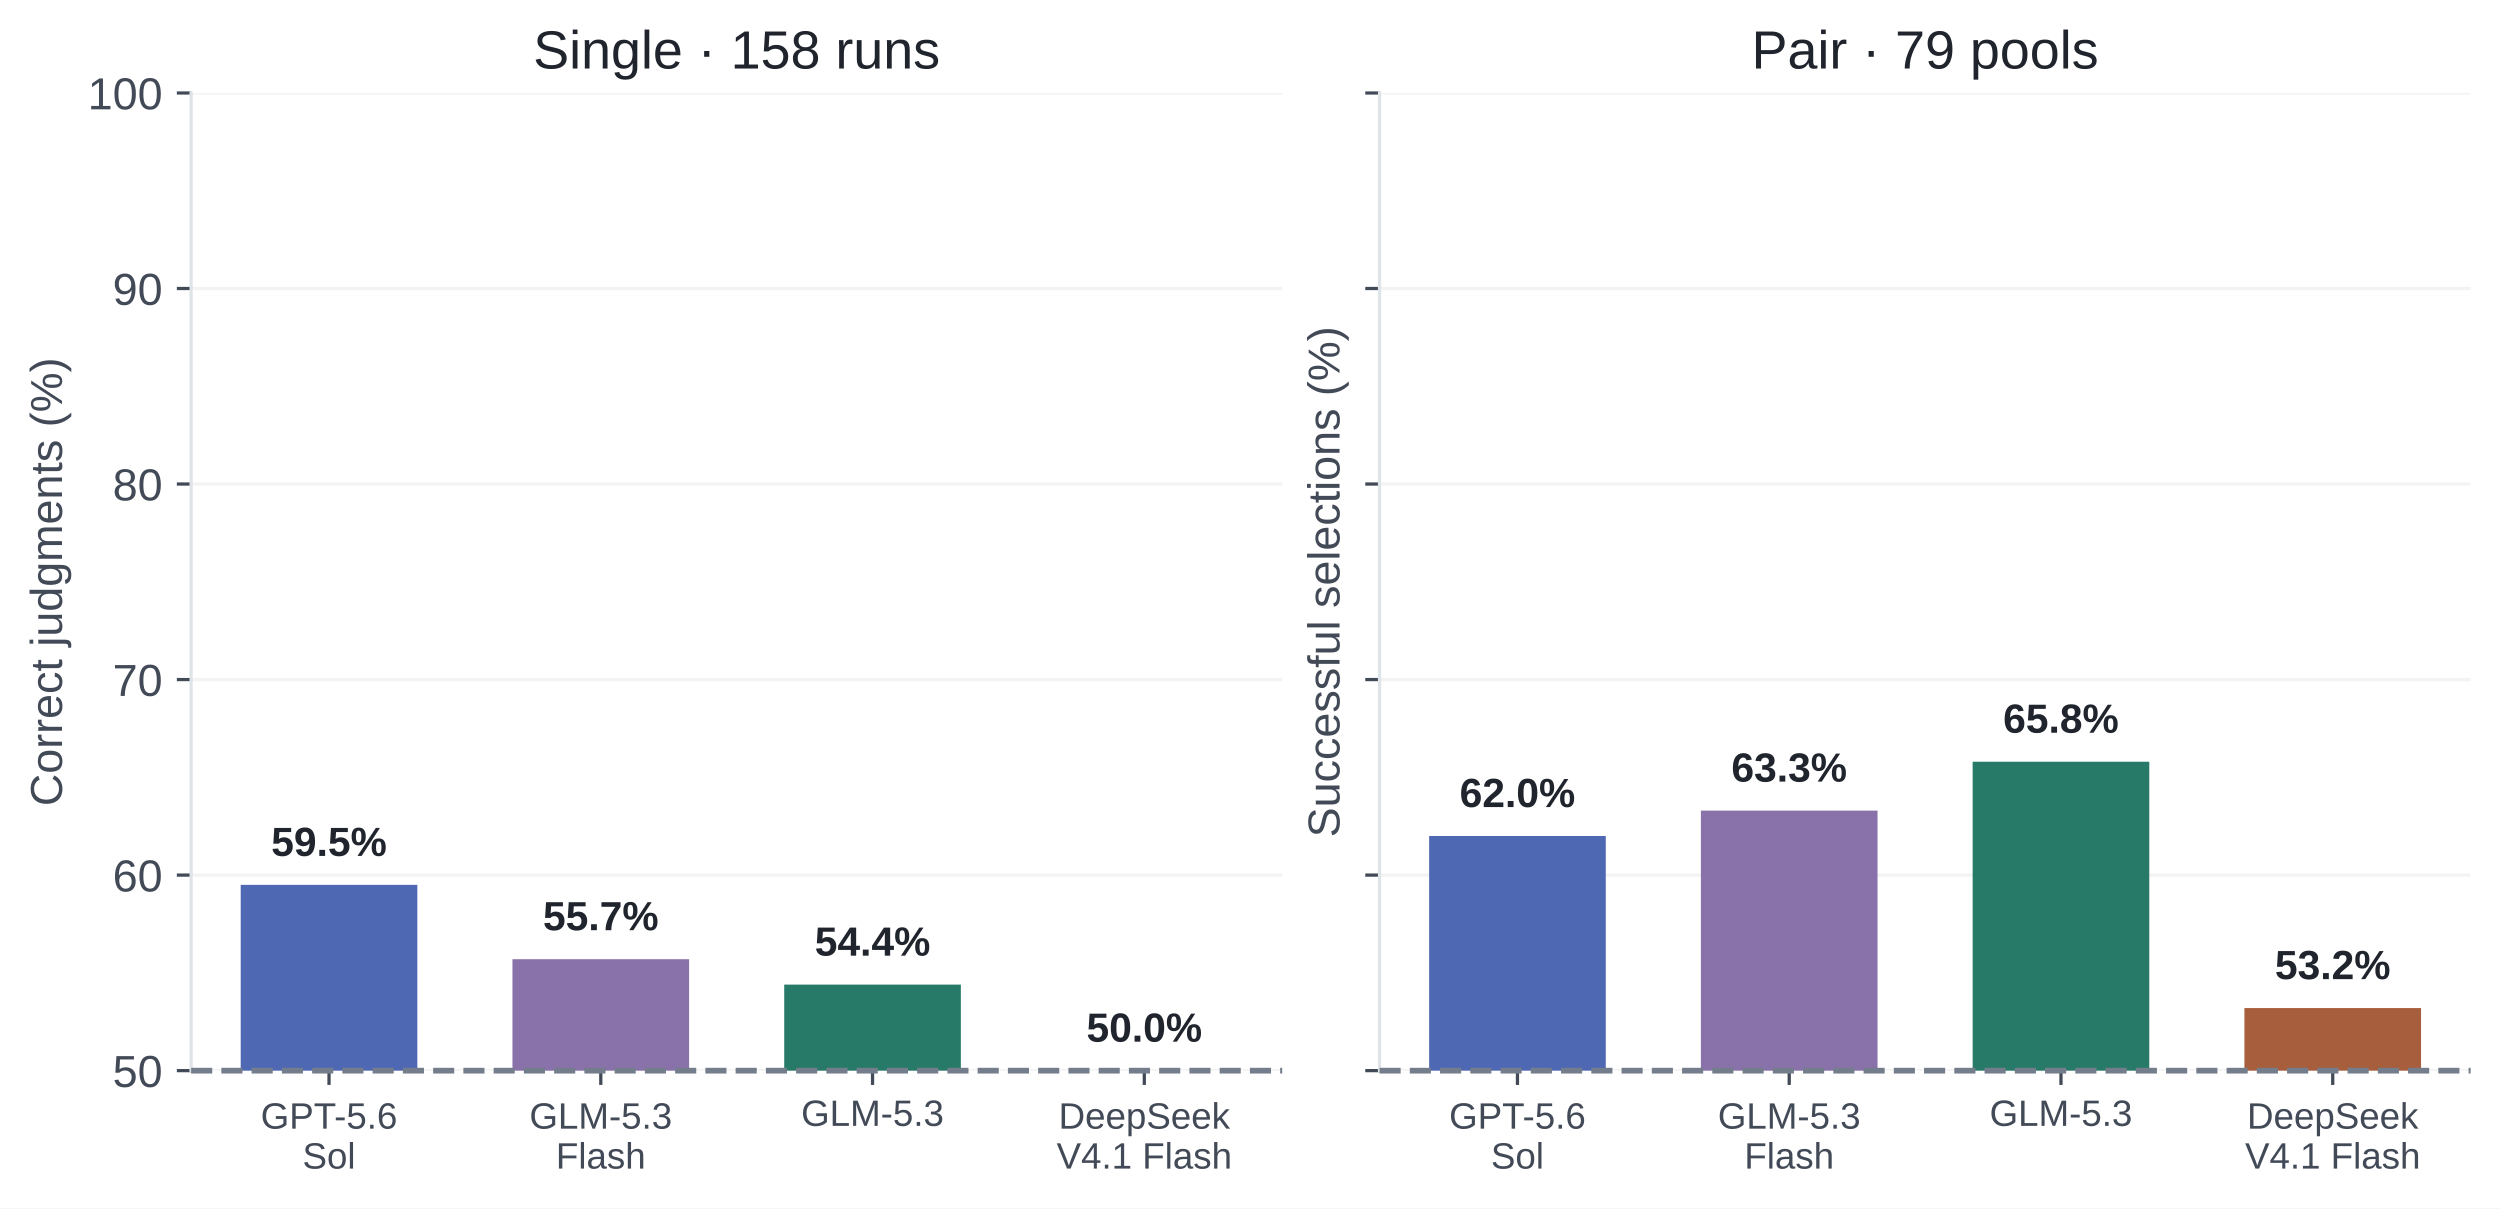
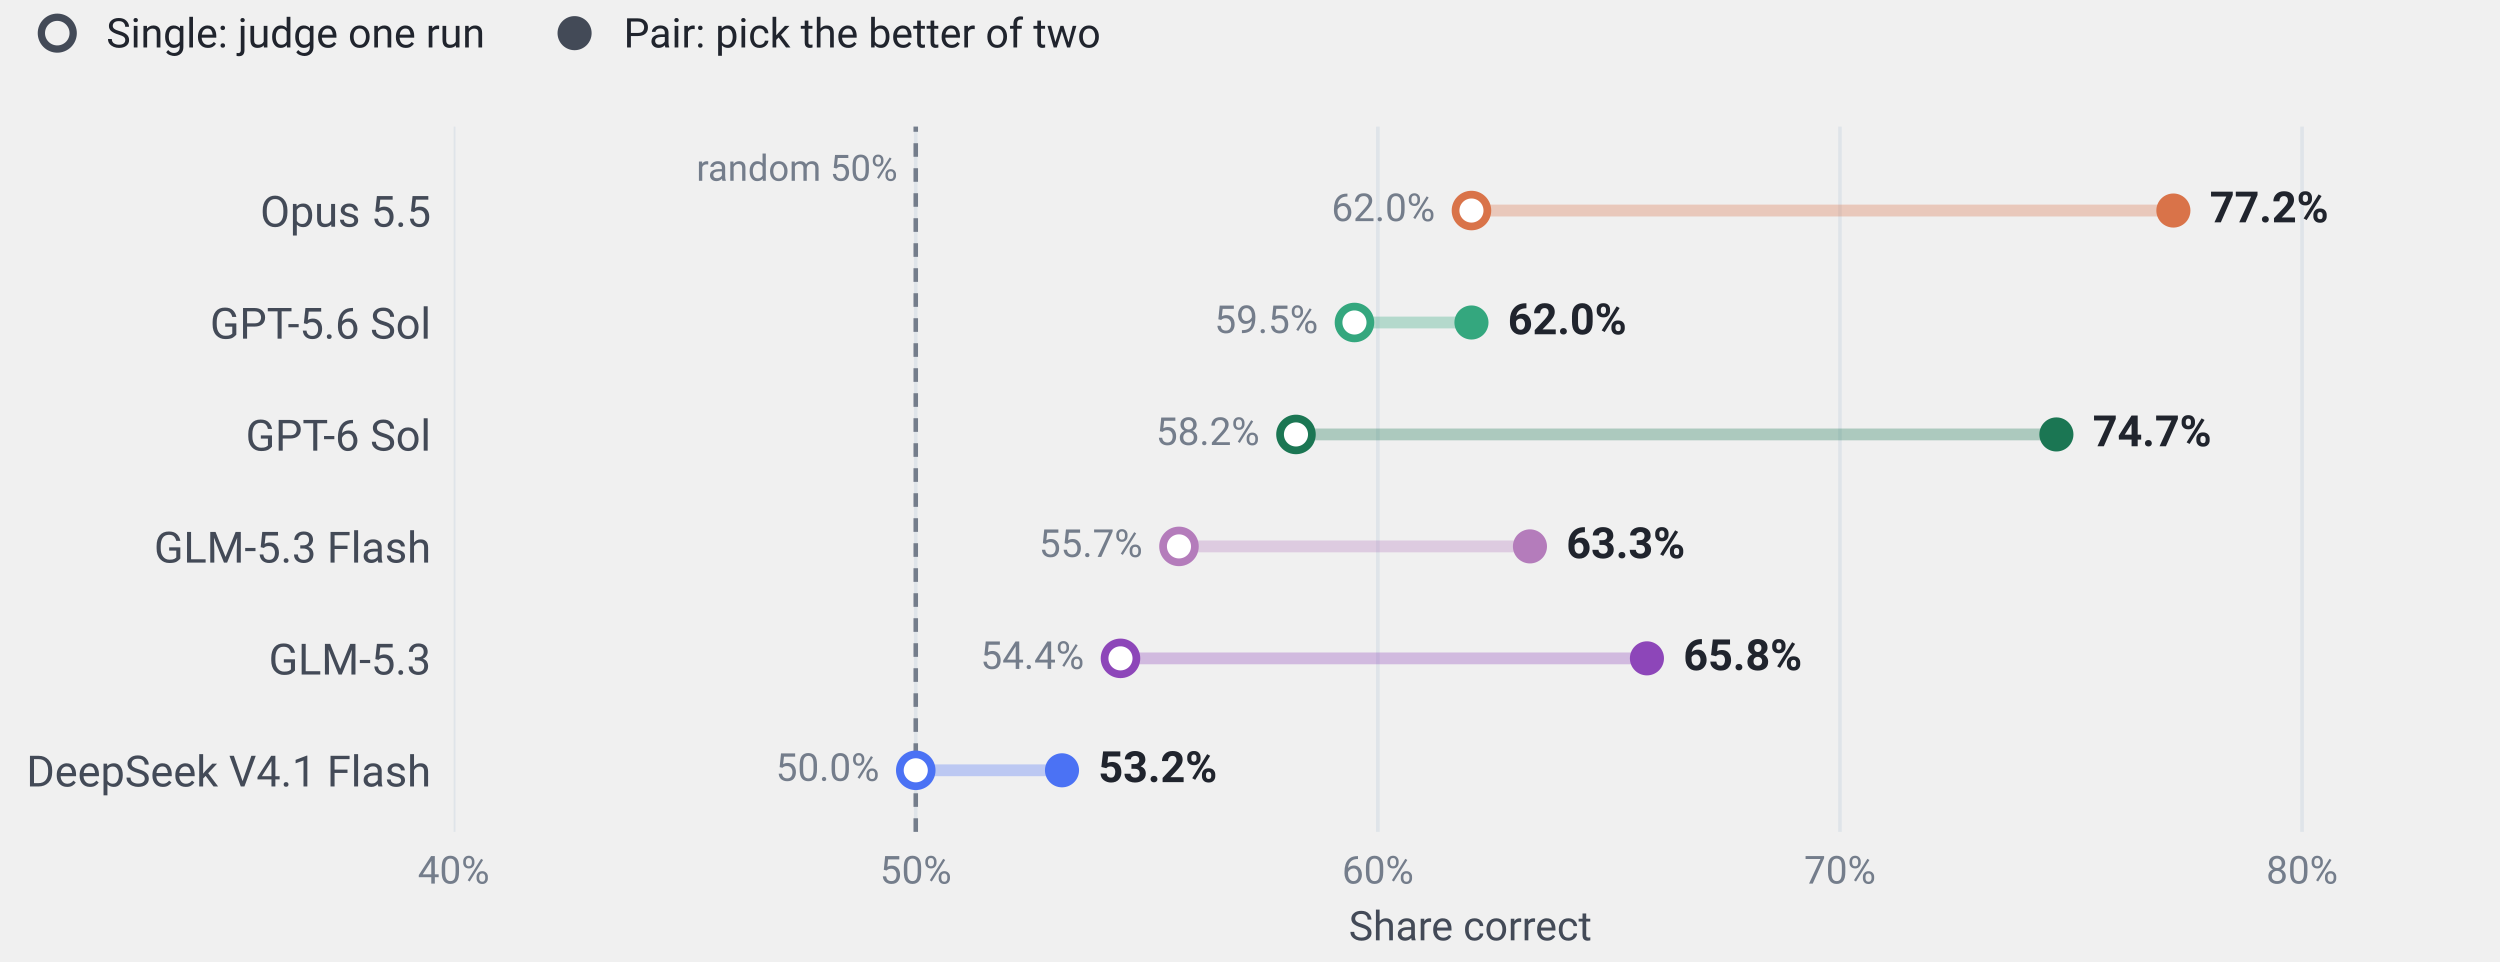
- <svg xmlns="http://www.w3.org/2000/svg" xmlns:xlink="http://www.w3.org/1999/xlink" width="613.2pt" height="296.4pt" viewBox="0 0 613.2 296.4" version="1.1">
+ <svg xmlns="http://www.w3.org/2000/svg" xmlns:xlink="http://www.w3.org/1999/xlink" width="549.96pt" height="211.56pt" viewBox="0 0 549.96 211.56" version="1.1">
  <defs>
    <style type="text/css">*{stroke-linejoin: round; stroke-linecap: butt}</style>
  </defs>
  <g id="figure_1">
    <g id="patch_1">
-       <path d="M 0 296.4  L 613.2 296.4  L 613.2 0  L 0 0  z " style="fill: #ffffff" />
+       <path d="M 0 211.56  L 549.96 211.56  L 549.96 0  L 0 0  L 0 211.56  z " style="fill: none" />
    </g>
    <g id="axes_1">
      <g id="patch_2">
-         <path d="M 46.875 262.609  L 314.501 262.609  L 314.501 22.81  L 46.875 22.81  z " style="fill: #ffffff" />
+         <path d="M 99.797 183  L 547.08 183  L 547.08 27.844  L 99.797 27.844  L 99.797 183  z " style="fill: none" />
      </g>
      <g id="matplotlib.axis_1">
        <g id="xtick_1">
          <g id="line2d_1">
-             <defs>
-               <path id="mf9fdc10a8d" d="M 0 0  L 0 3.5  " style="stroke: #434a57; stroke-width: 0.8" />
-             </defs>
-             <g>
-               <use xlink:href="#mf9fdc10a8d" x="80.703" y="262.609" style="fill: #434a57; stroke: #434a57; stroke-width: 0.8" />
-             </g>
-           </g>
+             <path d="M 99.797 183  L 99.797 27.844  " clip-path="url(#pfa3e1c38a8)" style="fill: none; stroke: #dfe4e9; stroke-width: 0.8; stroke-linecap: square" />
+           </g>
+           <g id="line2d_2" />
          <g id="text_1">
-             <text style="font-size: 9px; font-family: 'Arial', 'DejaVu Sans', sans-serif; fill: #434a57" transform="translate(63.94737 276.8355)">GPT-5.6</text>
-             <text style="font-size: 9px; font-family: 'Arial', 'DejaVu Sans', sans-serif; fill: #434a57" transform="translate(74.19893 286.6309)">Sol</text>
+             <text style="font-size: 8.5px; font-family: 'Roboto'; text-anchor: middle; fill: #747d8b" x="99.797" y="194.375" transform="rotate(-0 99.79727 194.3751)">40%</text>
          </g>
        </g>
        <g id="xtick_2">
-           <g id="line2d_2">
-             <g>
-               <use xlink:href="#mf9fdc10a8d" x="147.36" y="262.609" style="fill: #434a57; stroke: #434a57; stroke-width: 0.8" />
-             </g>
-           </g>
+           <g id="line2d_3">
+             <path d="M 201.452 183  L 201.452 27.844  " clip-path="url(#pfa3e1c38a8)" style="fill: none; stroke: #dfe4e9; stroke-width: 0.8; stroke-linecap: square" />
+           </g>
+           <g id="line2d_4" />
          <g id="text_2">
-             <text style="font-size: 9px; font-family: 'Arial', 'DejaVu Sans', sans-serif; fill: #434a57" transform="translate(129.8553 276.8355)">GLM-5.3</text>
-             <text style="font-size: 9px; font-family: 'Arial', 'DejaVu Sans', sans-serif; fill: #434a57" transform="translate(136.3564 286.6309)">Flash</text>
+             <text style="font-size: 8.5px; font-family: 'Roboto'; text-anchor: middle; fill: #747d8b" x="201.452" y="194.375" transform="rotate(-0 201.4524 194.3751)">50%</text>
          </g>
        </g>
        <g id="xtick_3">
-           <g id="line2d_3">
-             <g>
-               <use xlink:href="#mf9fdc10a8d" x="214.016" y="262.609" style="fill: #434a57; stroke: #434a57; stroke-width: 0.8" />
-             </g>
-           </g>
+           <g id="line2d_5">
+             <path d="M 303.107 183  L 303.107 27.844  " clip-path="url(#pfa3e1c38a8)" style="fill: none; stroke: #dfe4e9; stroke-width: 0.8; stroke-linecap: square" />
+           </g>
+           <g id="line2d_6" />
          <g id="text_3">
-             <text style="font-size: 9px; font-family: 'Arial', 'DejaVu Sans', sans-serif; text-anchor: middle; fill: #434a57" x="214.016" y="276.161" transform="rotate(-0 214.0163 276.1609)">GLM-5.3</text>
+             <text style="font-size: 8.5px; font-family: 'Roboto'; text-anchor: middle; fill: #747d8b" x="303.107" y="194.375" transform="rotate(-0 303.1075 194.3751)">60%</text>
          </g>
        </g>
        <g id="xtick_4">
-           <g id="line2d_4">
-             <g>
-               <use xlink:href="#mf9fdc10a8d" x="280.673" y="262.609" style="fill: #434a57; stroke: #434a57; stroke-width: 0.8" />
-             </g>
-           </g>
+           <g id="line2d_7">
+             <path d="M 404.763 183  L 404.763 27.844  " clip-path="url(#pfa3e1c38a8)" style="fill: none; stroke: #dfe4e9; stroke-width: 0.8; stroke-linecap: square" />
+           </g>
+           <g id="line2d_8" />
          <g id="text_4">
-             <text style="font-size: 9px; font-family: 'Arial', 'DejaVu Sans', sans-serif; fill: #434a57" transform="translate(259.6594 276.8355)">DeepSeek</text>
-             <text style="font-size: 9px; font-family: 'Arial', 'DejaVu Sans', sans-serif; fill: #434a57" transform="translate(259.163 286.6309)">V4.1 Flash</text>
-           </g>
+             <text style="font-size: 8.5px; font-family: 'Roboto'; text-anchor: middle; fill: #747d8b" x="404.763" y="194.375" transform="rotate(-0 404.7626 194.3751)">70%</text>
+           </g>
+         </g>
+         <g id="xtick_5">
+           <g id="line2d_9">
+             <path d="M 506.418 183  L 506.418 27.844  " clip-path="url(#pfa3e1c38a8)" style="fill: none; stroke: #dfe4e9; stroke-width: 0.8; stroke-linecap: square" />
+           </g>
+           <g id="line2d_10" />
+           <g id="text_5">
+             <text style="font-size: 8.5px; font-family: 'Roboto'; text-anchor: middle; fill: #747d8b" x="506.418" y="194.375" transform="rotate(-0 506.4177 194.3751)">80%</text>
+           </g>
+         </g>
+         <g id="text_6">
+           <text style="font-size: 9px; font-family: 'Roboto'; text-anchor: middle; fill: #434a57" x="323.439" y="206.852" transform="rotate(-0 323.4385 206.8516)">Share correct</text>
        </g>
      </g>
      <g id="matplotlib.axis_2">
        <g id="ytick_1">
-           <g id="line2d_5">
-             <path d="M 46.875 262.609  L 314.501 262.609  " clip-path="url(#p85a650e692)" style="fill: none; stroke: #b0b0b0; stroke-opacity: 0.15; stroke-width: 0.8; stroke-linecap: square" />
-           </g>
-           <g id="line2d_6">
-             <defs>
-               <path id="md40062f3c9" d="M 0 0  L -3.5 0  " style="stroke: #434a57; stroke-width: 0.8" />
-             </defs>
-             <g>
-               <use xlink:href="#md40062f3c9" x="46.875" y="262.609" style="fill: #434a57; stroke: #434a57; stroke-width: 0.8" />
-             </g>
-           </g>
-           <g id="text_5">
-             <text style="font-size: 11px; font-family: 'Arial', 'DejaVu Sans', sans-serif; text-anchor: end; fill: #434a57" x="39.875" y="266.613" transform="rotate(-0 39.87455 266.6128)">50</text>
+           <g id="line2d_11" />
+           <g id="text_7">
+             <text style="font-size: 9.5px; font-family: 'Roboto'; text-anchor: end; fill: #434a57" x="94.797" y="49.878" transform="rotate(-0 94.79727 49.87788)">Opus 5.5</text>
          </g>
        </g>
        <g id="ytick_2">
-           <g id="line2d_7">
-             <path d="M 46.875 214.649  L 314.501 214.649  " clip-path="url(#p85a650e692)" style="fill: none; stroke: #b0b0b0; stroke-opacity: 0.15; stroke-width: 0.8; stroke-linecap: square" />
-           </g>
-           <g id="line2d_8">
-             <g>
-               <use xlink:href="#md40062f3c9" x="46.875" y="214.649" style="fill: #434a57; stroke: #434a57; stroke-width: 0.8" />
-             </g>
-           </g>
-           <g id="text_6">
-             <text style="font-size: 11px; font-family: 'Arial', 'DejaVu Sans', sans-serif; text-anchor: end; fill: #434a57" x="39.875" y="218.653" transform="rotate(-0 39.87455 218.6531)">60</text>
+           <g id="line2d_12" />
+           <g id="text_8">
+             <text style="font-size: 9.5px; font-family: 'Roboto'; text-anchor: end; fill: #434a57" x="94.797" y="74.506" transform="rotate(-0 94.79727 74.50575)">GPT-5.6 Sol</text>
          </g>
        </g>
        <g id="ytick_3">
-           <g id="line2d_9">
-             <path d="M 46.875 166.689  L 314.501 166.689  " clip-path="url(#p85a650e692)" style="fill: none; stroke: #b0b0b0; stroke-opacity: 0.15; stroke-width: 0.8; stroke-linecap: square" />
-           </g>
-           <g id="line2d_10">
-             <g>
-               <use xlink:href="#md40062f3c9" x="46.875" y="166.689" style="fill: #434a57; stroke: #434a57; stroke-width: 0.8" />
-             </g>
-           </g>
-           <g id="text_7">
-             <text style="font-size: 11px; font-family: 'Arial', 'DejaVu Sans', sans-serif; text-anchor: end; fill: #434a57" x="39.875" y="170.693" transform="rotate(-0 39.87455 170.6934)">70</text>
+           <g id="line2d_13" />
+           <g id="text_9">
+             <text style="font-size: 9.5px; font-family: 'Roboto'; text-anchor: end; fill: #434a57" x="94.797" y="99.134" transform="rotate(-0 94.79727 99.13362)">GPT-6 Sol</text>
          </g>
        </g>
        <g id="ytick_4">
-           <g id="line2d_11">
-             <path d="M 46.875 118.729  L 314.501 118.729  " clip-path="url(#p85a650e692)" style="fill: none; stroke: #b0b0b0; stroke-opacity: 0.15; stroke-width: 0.8; stroke-linecap: square" />
-           </g>
-           <g id="line2d_12">
-             <g>
-               <use xlink:href="#md40062f3c9" x="46.875" y="118.729" style="fill: #434a57; stroke: #434a57; stroke-width: 0.8" />
-             </g>
-           </g>
-           <g id="text_8">
-             <text style="font-size: 11px; font-family: 'Arial', 'DejaVu Sans', sans-serif; text-anchor: end; fill: #434a57" x="39.875" y="122.734" transform="rotate(-0 39.87455 122.7336)">80</text>
+           <g id="line2d_14" />
+           <g id="text_10">
+             <text style="font-size: 9.5px; font-family: 'Roboto'; text-anchor: end; fill: #434a57" x="94.797" y="123.761" transform="rotate(-0 94.79727 123.7615)">GLM-5.3 Flash</text>
          </g>
        </g>
        <g id="ytick_5">
-           <g id="line2d_13">
-             <path d="M 46.875 70.77  L 314.501 70.77  " clip-path="url(#p85a650e692)" style="fill: none; stroke: #b0b0b0; stroke-opacity: 0.15; stroke-width: 0.8; stroke-linecap: square" />
-           </g>
-           <g id="line2d_14">
-             <g>
-               <use xlink:href="#md40062f3c9" x="46.875" y="70.77" style="fill: #434a57; stroke: #434a57; stroke-width: 0.8" />
-             </g>
-           </g>
-           <g id="text_9">
-             <text style="font-size: 11px; font-family: 'Arial', 'DejaVu Sans', sans-serif; text-anchor: end; fill: #434a57" x="39.875" y="74.774" transform="rotate(-0 39.87455 74.77386)">90</text>
+           <g id="line2d_15" />
+           <g id="text_11">
+             <text style="font-size: 9.5px; font-family: 'Roboto'; text-anchor: end; fill: #434a57" x="94.797" y="148.389" transform="rotate(-0 94.79727 148.3894)">GLM-5.3</text>
          </g>
        </g>
        <g id="ytick_6">
-           <g id="line2d_15">
-             <path d="M 46.875 22.81  L 314.501 22.81  " clip-path="url(#p85a650e692)" style="fill: none; stroke: #b0b0b0; stroke-opacity: 0.15; stroke-width: 0.8; stroke-linecap: square" />
-           </g>
-           <g id="line2d_16">
-             <g>
-               <use xlink:href="#md40062f3c9" x="46.875" y="22.81" style="fill: #434a57; stroke: #434a57; stroke-width: 0.8" />
-             </g>
-           </g>
-           <g id="text_10">
-             <text style="font-size: 11px; font-family: 'Arial', 'DejaVu Sans', sans-serif; text-anchor: end; fill: #434a57" x="39.875" y="26.814" transform="rotate(-0 39.87455 26.81411)">100</text>
-           </g>
-         </g>
-         <g id="text_11">
-           <text style="font-size: 11px; font-family: 'Arial', 'DejaVu Sans', sans-serif; text-anchor: middle; fill: #434a57" x="15.208" y="142.709" transform="rotate(-90 15.2083 142.7093)">Correct judgments (%)</text>
-         </g>
-       </g>
-       <g id="patch_3">
-         <path d="M 59.039 502.407  L 102.366 502.407  L 102.366 217.047  L 59.039 217.047  z " clip-path="url(#p85a650e692)" style="fill: #4f68b3" />
-       </g>
-       <g id="patch_4">
-         <path d="M 125.696 502.407  L 169.023 502.407  L 169.023 235.272  L 125.696 235.272  z " clip-path="url(#p85a650e692)" style="fill: #8971aa" />
-       </g>
-       <g id="patch_5">
-         <path d="M 192.353 502.407  L 235.68 502.407  L 235.68 241.506  L 192.353 241.506  z " clip-path="url(#p85a650e692)" style="fill: #287a68" />
-       </g>
-       <g id="patch_6">
-         <path d="M 259.01 502.407  L 302.336 502.407  L 302.336 262.609  L 259.01 262.609  z " clip-path="url(#p85a650e692)" style="fill: #a75e3c" />
-       </g>
-       <g id="patch_7">
-         <path d="M 46.875 262.609  L 46.875 22.81  " style="fill: none; stroke: #dfe4e9; stroke-width: 0.8; stroke-linejoin: miter; stroke-linecap: square" />
-       </g>
-       <g id="text_12">
-         <g id="patch_8">
-           <path d="M 66.226 212.347  L 95.179 212.347  L 95.179 202.362  L 66.226 202.362  z " style="fill: #ffffff" />
-         </g>
-         <text style="font-weight: 700; font-size: 10px; font-family: 'Arial', 'DejaVu Sans', sans-serif; text-anchor: middle; fill: #20242d" x="80.703" y="209.942" transform="rotate(-0 80.70284 209.9424)">59.5%</text>
+           <g id="line2d_16" />
+           <g id="text_12">
+             <text style="font-size: 9.5px; font-family: 'Roboto'; text-anchor: end; fill: #434a57" x="94.797" y="173.017" transform="rotate(-0 94.79727 173.0172)">DeepSeek V4.1 Flash</text>
+           </g>
+         </g>
+       </g>
+       <g id="line2d_17">
+         <path d="M 201.452 183  L 201.452 27.844  " clip-path="url(#pfa3e1c38a8)" style="fill: none; stroke-dasharray: 3,2.5; stroke-dashoffset: 0; stroke: #747d8b" />
+       </g>
+       <g id="line2d_18">
+         <path d="M 323.696 46.315  L 478.109 46.315  " clip-path="url(#pfa3e1c38a8)" style="fill: none; stroke: #d97349; stroke-opacity: 0.32; stroke-width: 2.6" />
+       </g>
+       <g id="line2d_19">
+         <path d="M 297.96 70.943  L 323.696 70.943  " clip-path="url(#pfa3e1c38a8)" style="fill: none; stroke: #34a77e; stroke-opacity: 0.32; stroke-width: 2.6" />
+       </g>
+       <g id="line2d_20">
+         <path d="M 285.093 95.571  L 452.373 95.571  " clip-path="url(#pfa3e1c38a8)" style="fill: none; stroke: #1b7653; stroke-opacity: 0.32; stroke-width: 2.6" />
+       </g>
+       <g id="line2d_21">
+         <path d="M 259.357 120.199  L 336.564 120.199  " clip-path="url(#pfa3e1c38a8)" style="fill: none; stroke: #b47cbb; stroke-opacity: 0.32; stroke-width: 2.6" />
+       </g>
+       <g id="line2d_22">
+         <path d="M 246.489 144.827  L 362.299 144.827  " clip-path="url(#pfa3e1c38a8)" style="fill: none; stroke: #8d46b9; stroke-opacity: 0.32; stroke-width: 2.6" />
+       </g>
+       <g id="line2d_23">
+         <path d="M 201.452 169.455  L 233.622 169.455  " clip-path="url(#pfa3e1c38a8)" style="fill: none; stroke: #4b72f4; stroke-opacity: 0.32; stroke-width: 2.6" />
      </g>
      <g id="text_13">
-         <g id="patch_9">
-           <path d="M 132.883 230.572  L 161.836 230.572  L 161.836 220.587  L 132.883 220.587  z " style="fill: #ffffff" />
-         </g>
-         <text style="font-weight: 700; font-size: 10px; font-family: 'Arial', 'DejaVu Sans', sans-serif; text-anchor: middle; fill: #20242d" x="147.36" y="228.167" transform="rotate(-0 147.3596 228.1672)">55.7%</text>
+         <text style="font-size: 8.5px; font-family: 'Roboto'; text-anchor: end; fill: #747d8b" x="315.696" y="48.64" transform="rotate(-0 315.6959 48.63959)">62.0%</text>
      </g>
      <g id="text_14">
-         <g id="patch_10">
-           <path d="M 199.54 236.806  L 228.493 236.806  L 228.493 226.822  L 199.54 226.822  z " style="fill: #ffffff" />
-         </g>
-         <text style="font-weight: 700; font-size: 10px; font-family: 'Arial', 'DejaVu Sans', sans-serif; text-anchor: middle; fill: #20242d" x="214.016" y="234.402" transform="rotate(-0 214.0163 234.4019)">54.4%</text>
+         <text style="font-weight: 700; font-size: 9.5px; font-family: 'Roboto'; text-anchor: start; fill: #20242d" x="486.109" y="48.913" transform="rotate(-0 486.1087 48.91303)">77.2%</text>
      </g>
      <g id="text_15">
-         <g id="patch_11">
-           <path d="M 266.196 257.909  L 295.15 257.909  L 295.15 247.924  L 266.196 247.924  z " style="fill: #ffffff" />
-         </g>
-         <text style="font-weight: 700; font-size: 10px; font-family: 'Arial', 'DejaVu Sans', sans-serif; text-anchor: middle; fill: #20242d" x="280.673" y="255.504" transform="rotate(-0 280.673 255.5042)">50.0%</text>
+         <text style="font-size: 8.5px; font-family: 'Roboto'; text-anchor: end; fill: #747d8b" x="289.96" y="73.267" transform="rotate(-0 289.9604 73.26747)">59.5%</text>
      </g>
      <g id="text_16">
-         <text style="font-size: 13.2px; font-family: 'Arial', 'DejaVu Sans', sans-serif; text-anchor: middle; fill: #20242d" x="180.688" y="16.81" transform="rotate(-0 180.6879 16.80996)">Single · 158 runs</text>
-       </g>
-       <g id="line2d_17">
-         <path d="M 46.875 262.609  L 314.501 262.609  " style="fill: none; stroke-dasharray: 5.18,2.24; stroke-dashoffset: 0; stroke: #747d8b; stroke-width: 1.4" />
+         <text style="font-weight: 700; font-size: 9.5px; font-family: 'Roboto'; text-anchor: start; fill: #20242d" x="331.696" y="73.541" transform="rotate(-0 331.6959 73.5409)">62.0%</text>
+       </g>
+       <g id="text_17">
+         <text style="font-size: 8.5px; font-family: 'Roboto'; text-anchor: end; fill: #747d8b" x="277.093" y="97.895" transform="rotate(-0 277.0927 97.89534)">58.2%</text>
+       </g>
+       <g id="text_18">
+         <text style="font-weight: 700; font-size: 9.5px; font-family: 'Roboto'; text-anchor: start; fill: #20242d" x="460.373" y="98.169" transform="rotate(-0 460.3732 98.16878)">74.7%</text>
+       </g>
+       <g id="text_19">
+         <text style="font-size: 8.5px; font-family: 'Roboto'; text-anchor: end; fill: #747d8b" x="251.357" y="122.523" transform="rotate(-0 251.3572 122.5232)">55.7%</text>
+       </g>
+       <g id="text_20">
+         <text style="font-weight: 700; font-size: 9.5px; font-family: 'Roboto'; text-anchor: start; fill: #20242d" x="344.564" y="122.797" transform="rotate(-0 344.5636 122.7967)">63.3%</text>
+       </g>
+       <g id="text_21">
+         <text style="font-size: 8.5px; font-family: 'Roboto'; text-anchor: end; fill: #747d8b" x="238.489" y="147.151" transform="rotate(-0 238.4895 147.1511)">54.4%</text>
+       </g>
+       <g id="text_22">
+         <text style="font-weight: 700; font-size: 9.5px; font-family: 'Roboto'; text-anchor: start; fill: #20242d" x="370.299" y="147.425" transform="rotate(-0 370.2991 147.4245)">65.8%</text>
+       </g>
+       <g id="text_23">
+         <text style="font-size: 8.5px; font-family: 'Roboto'; text-anchor: end; fill: #747d8b" x="193.452" y="171.779" transform="rotate(-0 193.4524 171.779)">50.0%</text>
+       </g>
+       <g id="text_24">
+         <text style="font-weight: 700; font-size: 9.5px; font-family: 'Roboto'; text-anchor: start; fill: #20242d" x="241.622" y="172.052" transform="rotate(-0 241.6217 172.0524)">53.2%</text>
+       </g>
+       <g id="text_25">
+         <text style="font-size: 8px; font-family: 'Roboto'; text-anchor: end; fill: #747d8b" x="197.452" y="39.77" transform="rotate(-0 197.4524 39.77005)">random 50%</text>
+       </g>
+       <g id="line2d_24">
+         <defs>
+           <path id="m0a3061d487" d="M 0 3.5  C 0.928 3.5 1.819 3.131 2.475 2.475  C 3.131 1.819 3.5 0.928 3.5 0  C 3.5 -0.928 3.131 -1.819 2.475 -2.475  C 1.819 -3.131 0.928 -3.5 0 -3.5  C -0.928 -3.5 -1.819 -3.131 -2.475 -2.475  C -3.131 -1.819 -3.5 -0.928 -3.5 0  C -3.5 0.928 -3.131 1.819 -2.475 2.475  C -1.819 3.131 -0.928 3.5 0 3.5  z " style="stroke: #d97349; stroke-width: 1.7" />
+         </defs>
+         <g clip-path="url(#pfa3e1c38a8)">
+           <use xlink:href="#m0a3061d487" x="323.696" y="46.315" style="fill: #ffffff; stroke: #d97349; stroke-width: 1.7" />
+         </g>
+       </g>
+       <g id="line2d_25">
+         <defs>
+           <path id="md9d032b7cc" d="M 0 3.75  C 0.995 3.75 1.948 3.355 2.652 2.652  C 3.355 1.948 3.75 0.995 3.75 0  C 3.75 -0.995 3.355 -1.948 2.652 -2.652  C 1.948 -3.355 0.995 -3.75 0 -3.75  C -0.995 -3.75 -1.948 -3.355 -2.652 -2.652  C -3.355 -1.948 -3.75 -0.995 -3.75 0  C -3.75 0.995 -3.355 1.948 -2.652 2.652  C -1.948 3.355 -0.995 3.75 0 3.75  z " style="stroke: #000000; stroke-opacity: 0" />
+         </defs>
+         <g clip-path="url(#pfa3e1c38a8)">
+           <use xlink:href="#md9d032b7cc" x="478.109" y="46.315" style="fill: #d97349; stroke: #000000; stroke-opacity: 0" />
+         </g>
+       </g>
+       <g id="line2d_26">
+         <defs>
+           <path id="mdbb866876d" d="M 0 3.5  C 0.928 3.5 1.819 3.131 2.475 2.475  C 3.131 1.819 3.5 0.928 3.5 0  C 3.5 -0.928 3.131 -1.819 2.475 -2.475  C 1.819 -3.131 0.928 -3.5 0 -3.5  C -0.928 -3.5 -1.819 -3.131 -2.475 -2.475  C -3.131 -1.819 -3.5 -0.928 -3.5 0  C -3.5 0.928 -3.131 1.819 -2.475 2.475  C -1.819 3.131 -0.928 3.5 0 3.5  z " style="stroke: #34a77e; stroke-width: 1.7" />
+         </defs>
+         <g clip-path="url(#pfa3e1c38a8)">
+           <use xlink:href="#mdbb866876d" x="297.96" y="70.943" style="fill: #ffffff; stroke: #34a77e; stroke-width: 1.7" />
+         </g>
+       </g>
+       <g id="line2d_27">
+         <defs>
+           <path id="m450d626472" d="M 0 3.75  C 0.995 3.75 1.948 3.355 2.652 2.652  C 3.355 1.948 3.75 0.995 3.75 0  C 3.75 -0.995 3.355 -1.948 2.652 -2.652  C 1.948 -3.355 0.995 -3.75 0 -3.75  C -0.995 -3.75 -1.948 -3.355 -2.652 -2.652  C -3.355 -1.948 -3.75 -0.995 -3.75 0  C -3.75 0.995 -3.355 1.948 -2.652 2.652  C -1.948 3.355 -0.995 3.75 0 3.75  z " style="stroke: #000000; stroke-opacity: 0" />
+         </defs>
+         <g clip-path="url(#pfa3e1c38a8)">
+           <use xlink:href="#m450d626472" x="323.696" y="70.943" style="fill: #34a77e; stroke: #000000; stroke-opacity: 0" />
+         </g>
+       </g>
+       <g id="line2d_28">
+         <defs>
+           <path id="ma70b7ebe0c" d="M 0 3.5  C 0.928 3.5 1.819 3.131 2.475 2.475  C 3.131 1.819 3.5 0.928 3.5 0  C 3.5 -0.928 3.131 -1.819 2.475 -2.475  C 1.819 -3.131 0.928 -3.5 0 -3.5  C -0.928 -3.5 -1.819 -3.131 -2.475 -2.475  C -3.131 -1.819 -3.5 -0.928 -3.5 0  C -3.5 0.928 -3.131 1.819 -2.475 2.475  C -1.819 3.131 -0.928 3.5 0 3.5  z " style="stroke: #1b7653; stroke-width: 1.7" />
+         </defs>
+         <g clip-path="url(#pfa3e1c38a8)">
+           <use xlink:href="#ma70b7ebe0c" x="285.093" y="95.571" style="fill: #ffffff; stroke: #1b7653; stroke-width: 1.7" />
+         </g>
+       </g>
+       <g id="line2d_29">
+         <defs>
+           <path id="mea4b37b250" d="M 0 3.75  C 0.995 3.75 1.948 3.355 2.652 2.652  C 3.355 1.948 3.75 0.995 3.75 0  C 3.75 -0.995 3.355 -1.948 2.652 -2.652  C 1.948 -3.355 0.995 -3.75 0 -3.75  C -0.995 -3.75 -1.948 -3.355 -2.652 -2.652  C -3.355 -1.948 -3.75 -0.995 -3.75 0  C -3.75 0.995 -3.355 1.948 -2.652 2.652  C -1.948 3.355 -0.995 3.75 0 3.75  z " style="stroke: #000000; stroke-opacity: 0" />
+         </defs>
+         <g clip-path="url(#pfa3e1c38a8)">
+           <use xlink:href="#mea4b37b250" x="452.373" y="95.571" style="fill: #1b7653; stroke: #000000; stroke-opacity: 0" />
+         </g>
+       </g>
+       <g id="line2d_30">
+         <defs>
+           <path id="m81dfc748e3" d="M 0 3.5  C 0.928 3.5 1.819 3.131 2.475 2.475  C 3.131 1.819 3.5 0.928 3.5 0  C 3.5 -0.928 3.131 -1.819 2.475 -2.475  C 1.819 -3.131 0.928 -3.5 0 -3.5  C -0.928 -3.5 -1.819 -3.131 -2.475 -2.475  C -3.131 -1.819 -3.5 -0.928 -3.5 0  C -3.5 0.928 -3.131 1.819 -2.475 2.475  C -1.819 3.131 -0.928 3.5 0 3.5  z " style="stroke: #b47cbb; stroke-width: 1.7" />
+         </defs>
+         <g clip-path="url(#pfa3e1c38a8)">
+           <use xlink:href="#m81dfc748e3" x="259.357" y="120.199" style="fill: #ffffff; stroke: #b47cbb; stroke-width: 1.7" />
+         </g>
+       </g>
+       <g id="line2d_31">
+         <defs>
+           <path id="m6225bede72" d="M 0 3.75  C 0.995 3.75 1.948 3.355 2.652 2.652  C 3.355 1.948 3.75 0.995 3.75 0  C 3.75 -0.995 3.355 -1.948 2.652 -2.652  C 1.948 -3.355 0.995 -3.75 0 -3.75  C -0.995 -3.75 -1.948 -3.355 -2.652 -2.652  C -3.355 -1.948 -3.75 -0.995 -3.75 0  C -3.75 0.995 -3.355 1.948 -2.652 2.652  C -1.948 3.355 -0.995 3.75 0 3.75  z " style="stroke: #000000; stroke-opacity: 0" />
+         </defs>
+         <g clip-path="url(#pfa3e1c38a8)">
+           <use xlink:href="#m6225bede72" x="336.564" y="120.199" style="fill: #b47cbb; stroke: #000000; stroke-opacity: 0" />
+         </g>
+       </g>
+       <g id="line2d_32">
+         <defs>
+           <path id="m1a990ac4a2" d="M 0 3.5  C 0.928 3.5 1.819 3.131 2.475 2.475  C 3.131 1.819 3.5 0.928 3.5 0  C 3.5 -0.928 3.131 -1.819 2.475 -2.475  C 1.819 -3.131 0.928 -3.5 0 -3.5  C -0.928 -3.5 -1.819 -3.131 -2.475 -2.475  C -3.131 -1.819 -3.5 -0.928 -3.5 0  C -3.5 0.928 -3.131 1.819 -2.475 2.475  C -1.819 3.131 -0.928 3.5 0 3.5  z " style="stroke: #8d46b9; stroke-width: 1.7" />
+         </defs>
+         <g clip-path="url(#pfa3e1c38a8)">
+           <use xlink:href="#m1a990ac4a2" x="246.489" y="144.827" style="fill: #ffffff; stroke: #8d46b9; stroke-width: 1.7" />
+         </g>
+       </g>
+       <g id="line2d_33">
+         <defs>
+           <path id="m3cb99c3586" d="M 0 3.75  C 0.995 3.75 1.948 3.355 2.652 2.652  C 3.355 1.948 3.75 0.995 3.75 0  C 3.75 -0.995 3.355 -1.948 2.652 -2.652  C 1.948 -3.355 0.995 -3.75 0 -3.75  C -0.995 -3.75 -1.948 -3.355 -2.652 -2.652  C -3.355 -1.948 -3.75 -0.995 -3.75 0  C -3.75 0.995 -3.355 1.948 -2.652 2.652  C -1.948 3.355 -0.995 3.75 0 3.75  z " style="stroke: #000000; stroke-opacity: 0" />
+         </defs>
+         <g clip-path="url(#pfa3e1c38a8)">
+           <use xlink:href="#m3cb99c3586" x="362.299" y="144.827" style="fill: #8d46b9; stroke: #000000; stroke-opacity: 0" />
+         </g>
+       </g>
+       <g id="line2d_34">
+         <defs>
+           <path id="m2ba58d9fc2" d="M 0 3.5  C 0.928 3.5 1.819 3.131 2.475 2.475  C 3.131 1.819 3.5 0.928 3.5 0  C 3.5 -0.928 3.131 -1.819 2.475 -2.475  C 1.819 -3.131 0.928 -3.5 0 -3.5  C -0.928 -3.5 -1.819 -3.131 -2.475 -2.475  C -3.131 -1.819 -3.5 -0.928 -3.5 0  C -3.5 0.928 -3.131 1.819 -2.475 2.475  C -1.819 3.131 -0.928 3.5 0 3.5  z " style="stroke: #4b72f4; stroke-width: 1.7" />
+         </defs>
+         <g clip-path="url(#pfa3e1c38a8)">
+           <use xlink:href="#m2ba58d9fc2" x="201.452" y="169.455" style="fill: #ffffff; stroke: #4b72f4; stroke-width: 1.7" />
+         </g>
+       </g>
+       <g id="line2d_35">
+         <defs>
+           <path id="m2a6d0433c8" d="M 0 3.75  C 0.995 3.75 1.948 3.355 2.652 2.652  C 3.355 1.948 3.75 0.995 3.75 0  C 3.75 -0.995 3.355 -1.948 2.652 -2.652  C 1.948 -3.355 0.995 -3.75 0 -3.75  C -0.995 -3.75 -1.948 -3.355 -2.652 -2.652  C -3.355 -1.948 -3.75 -0.995 -3.75 0  C -3.75 0.995 -3.355 1.948 -2.652 2.652  C -1.948 3.355 -0.995 3.75 0 3.75  z " style="stroke: #000000; stroke-opacity: 0" />
+         </defs>
+         <g clip-path="url(#pfa3e1c38a8)">
+           <use xlink:href="#m2a6d0433c8" x="233.622" y="169.455" style="fill: #4b72f4; stroke: #000000; stroke-opacity: 0" />
+         </g>
      </g>
    </g>
-     <g id="axes_2">
-       <g id="patch_12">
-         <path d="M 338.373 262.609  L 606 262.609  L 606 22.81  L 338.373 22.81  z " style="fill: #ffffff" />
-       </g>
-       <g id="matplotlib.axis_3">
-         <g id="xtick_5">
-           <g id="line2d_18">
-             <g>
-               <use xlink:href="#mf9fdc10a8d" x="372.201" y="262.609" style="fill: #434a57; stroke: #434a57; stroke-width: 0.8" />
-             </g>
-           </g>
-           <g id="text_17">
-             <text style="font-size: 9px; font-family: 'Arial', 'DejaVu Sans', sans-serif; fill: #434a57" transform="translate(355.4456 276.8355)">GPT-5.6</text>
-             <text style="font-size: 9px; font-family: 'Arial', 'DejaVu Sans', sans-serif; fill: #434a57" transform="translate(365.6971 286.6309)">Sol</text>
-           </g>
-         </g>
-         <g id="xtick_6">
-           <g id="line2d_19">
-             <g>
-               <use xlink:href="#mf9fdc10a8d" x="438.858" y="262.609" style="fill: #434a57; stroke: #434a57; stroke-width: 0.8" />
-             </g>
-           </g>
-           <g id="text_18">
-             <text style="font-size: 9px; font-family: 'Arial', 'DejaVu Sans', sans-serif; fill: #434a57" transform="translate(421.3535 276.8355)">GLM-5.3</text>
-             <text style="font-size: 9px; font-family: 'Arial', 'DejaVu Sans', sans-serif; fill: #434a57" transform="translate(427.8546 286.6309)">Flash</text>
-           </g>
-         </g>
-         <g id="xtick_7">
-           <g id="line2d_20">
-             <g>
-               <use xlink:href="#mf9fdc10a8d" x="505.515" y="262.609" style="fill: #434a57; stroke: #434a57; stroke-width: 0.8" />
-             </g>
-           </g>
-           <g id="text_19">
-             <text style="font-size: 9px; font-family: 'Arial', 'DejaVu Sans', sans-serif; text-anchor: middle; fill: #434a57" x="505.515" y="276.161" transform="rotate(-0 505.5145 276.1609)">GLM-5.3</text>
-           </g>
-         </g>
-         <g id="xtick_8">
-           <g id="line2d_21">
-             <g>
-               <use xlink:href="#mf9fdc10a8d" x="572.171" y="262.609" style="fill: #434a57; stroke: #434a57; stroke-width: 0.8" />
-             </g>
-           </g>
-           <g id="text_20">
-             <text style="font-size: 9px; font-family: 'Arial', 'DejaVu Sans', sans-serif; fill: #434a57" transform="translate(551.1576 276.8355)">DeepSeek</text>
-             <text style="font-size: 9px; font-family: 'Arial', 'DejaVu Sans', sans-serif; fill: #434a57" transform="translate(550.6612 286.6309)">V4.1 Flash</text>
-           </g>
-         </g>
-       </g>
-       <g id="matplotlib.axis_4">
-         <g id="ytick_7">
-           <g id="line2d_22">
-             <path d="M 338.373 262.609  L 606 262.609  " clip-path="url(#pd0cfb07f08)" style="fill: none; stroke: #b0b0b0; stroke-opacity: 0.15; stroke-width: 0.8; stroke-linecap: square" />
-           </g>
-           <g id="line2d_23">
-             <g>
-               <use xlink:href="#md40062f3c9" x="338.373" y="262.609" style="fill: #434a57; stroke: #434a57; stroke-width: 0.8" />
-             </g>
-           </g>
-         </g>
-         <g id="ytick_8">
-           <g id="line2d_24">
-             <path d="M 338.373 214.649  L 606 214.649  " clip-path="url(#pd0cfb07f08)" style="fill: none; stroke: #b0b0b0; stroke-opacity: 0.15; stroke-width: 0.8; stroke-linecap: square" />
-           </g>
-           <g id="line2d_25">
-             <g>
-               <use xlink:href="#md40062f3c9" x="338.373" y="214.649" style="fill: #434a57; stroke: #434a57; stroke-width: 0.8" />
-             </g>
-           </g>
-         </g>
-         <g id="ytick_9">
-           <g id="line2d_26">
-             <path d="M 338.373 166.689  L 606 166.689  " clip-path="url(#pd0cfb07f08)" style="fill: none; stroke: #b0b0b0; stroke-opacity: 0.15; stroke-width: 0.8; stroke-linecap: square" />
-           </g>
-           <g id="line2d_27">
-             <g>
-               <use xlink:href="#md40062f3c9" x="338.373" y="166.689" style="fill: #434a57; stroke: #434a57; stroke-width: 0.8" />
-             </g>
-           </g>
-         </g>
-         <g id="ytick_10">
-           <g id="line2d_28">
-             <path d="M 338.373 118.729  L 606 118.729  " clip-path="url(#pd0cfb07f08)" style="fill: none; stroke: #b0b0b0; stroke-opacity: 0.15; stroke-width: 0.8; stroke-linecap: square" />
-           </g>
-           <g id="line2d_29">
-             <g>
-               <use xlink:href="#md40062f3c9" x="338.373" y="118.729" style="fill: #434a57; stroke: #434a57; stroke-width: 0.8" />
-             </g>
-           </g>
-         </g>
-         <g id="ytick_11">
-           <g id="line2d_30">
-             <path d="M 338.373 70.77  L 606 70.77  " clip-path="url(#pd0cfb07f08)" style="fill: none; stroke: #b0b0b0; stroke-opacity: 0.15; stroke-width: 0.8; stroke-linecap: square" />
-           </g>
-           <g id="line2d_31">
-             <g>
-               <use xlink:href="#md40062f3c9" x="338.373" y="70.77" style="fill: #434a57; stroke: #434a57; stroke-width: 0.8" />
-             </g>
-           </g>
-         </g>
-         <g id="ytick_12">
-           <g id="line2d_32">
-             <path d="M 338.373 22.81  L 606 22.81  " clip-path="url(#pd0cfb07f08)" style="fill: none; stroke: #b0b0b0; stroke-opacity: 0.15; stroke-width: 0.8; stroke-linecap: square" />
-           </g>
-           <g id="line2d_33">
-             <g>
-               <use xlink:href="#md40062f3c9" x="338.373" y="22.81" style="fill: #434a57; stroke: #434a57; stroke-width: 0.8" />
-             </g>
-           </g>
-         </g>
-         <g id="text_21">
-           <text style="font-size: 11px; font-family: 'Arial', 'DejaVu Sans', sans-serif; text-anchor: middle; fill: #434a57" x="328.558" y="142.709" transform="rotate(-90 328.5576 142.7093)">Successful selections (%)</text>
-         </g>
-       </g>
-       <g id="patch_13">
-         <path d="M 350.538 502.407  L 393.864 502.407  L 393.864 205.057  L 350.538 205.057  z " clip-path="url(#pd0cfb07f08)" style="fill: #4f68b3" />
-       </g>
-       <g id="patch_14">
-         <path d="M 417.194 502.407  L 460.521 502.407  L 460.521 198.822  L 417.194 198.822  z " clip-path="url(#pd0cfb07f08)" style="fill: #8971aa" />
-       </g>
-       <g id="patch_15">
-         <path d="M 483.851 502.407  L 527.178 502.407  L 527.178 186.832  L 483.851 186.832  z " clip-path="url(#pd0cfb07f08)" style="fill: #287a68" />
-       </g>
-       <g id="patch_16">
-         <path d="M 550.508 502.407  L 593.835 502.407  L 593.835 247.262  L 550.508 247.262  z " clip-path="url(#pd0cfb07f08)" style="fill: #a75e3c" />
-       </g>
-       <g id="patch_17">
-         <path d="M 338.373 262.609  L 338.373 22.81  " style="fill: none; stroke: #dfe4e9; stroke-width: 0.8; stroke-linejoin: miter; stroke-linecap: square" />
-       </g>
-       <g id="text_22">
-         <g id="patch_18">
-           <path d="M 357.724 200.357  L 386.678 200.357  L 386.678 190.372  L 357.724 190.372  z " style="fill: #ffffff" />
-         </g>
-         <text style="font-weight: 700; font-size: 10px; font-family: 'Arial', 'DejaVu Sans', sans-serif; text-anchor: middle; fill: #20242d" x="372.201" y="197.953" transform="rotate(-0 372.2011 197.9525)">62.0%</text>
-       </g>
-       <g id="text_23">
-         <g id="patch_19">
-           <path d="M 424.381 194.122  L 453.334 194.122  L 453.334 184.137  L 424.381 184.137  z " style="fill: #ffffff" />
-         </g>
-         <text style="font-weight: 700; font-size: 10px; font-family: 'Arial', 'DejaVu Sans', sans-serif; text-anchor: middle; fill: #20242d" x="438.858" y="191.718" transform="rotate(-0 438.8578 191.7177)">63.3%</text>
-       </g>
-       <g id="text_24">
-         <g id="patch_20">
-           <path d="M 491.038 182.132  L 519.991 182.132  L 519.991 172.148  L 491.038 172.148  z " style="fill: #ffffff" />
-         </g>
-         <text style="font-weight: 700; font-size: 10px; font-family: 'Arial', 'DejaVu Sans', sans-serif; text-anchor: middle; fill: #20242d" x="505.515" y="179.728" transform="rotate(-0 505.5145 179.7278)">65.8%</text>
-       </g>
-       <g id="text_25">
-         <g id="patch_21">
-           <path d="M 557.695 242.562  L 586.648 242.562  L 586.648 232.577  L 557.695 232.577  z " style="fill: #ffffff" />
-         </g>
-         <text style="font-weight: 700; font-size: 10px; font-family: 'Arial', 'DejaVu Sans', sans-serif; text-anchor: middle; fill: #20242d" x="572.171" y="240.157" transform="rotate(-0 572.1712 240.1571)">53.2%</text>
+     <g id="legend_1">
+       <g id="line2d_36">
+         <defs>
+           <path id="md6b37f93f9" d="M 0 3.5  C 0.928 3.5 1.819 3.131 2.475 2.475  C 3.131 1.819 3.5 0.928 3.5 0  C 3.5 -0.928 3.131 -1.819 2.475 -2.475  C 1.819 -3.131 0.928 -3.5 0 -3.5  C -0.928 -3.5 -1.819 -3.131 -2.475 -2.475  C -3.131 -1.819 -3.5 -0.928 -3.5 0  C -3.5 0.928 -3.131 1.819 -2.475 2.475  C -1.819 3.131 -0.928 3.5 0 3.5  z " style="stroke: #434a57; stroke-width: 1.6" />
+         </defs>
+         <g>
+           <use xlink:href="#md6b37f93f9" x="12.6" y="7.293" style="fill-opacity: 0; stroke: #434a57; stroke-width: 1.6" />
+         </g>
      </g>
      <g id="text_26">
-         <text style="font-size: 13.2px; font-family: 'Arial', 'DejaVu Sans', sans-serif; text-anchor: middle; fill: #20242d" x="472.186" y="16.81" transform="rotate(-0 472.1861 16.80996)">Pair · 79 pools</text>
-       </g>
-       <g id="line2d_34">
-         <path d="M 338.373 262.609  L 606 262.609  " style="fill: none; stroke-dasharray: 5.18,2.24; stroke-dashoffset: 0; stroke: #747d8b; stroke-width: 1.4" />
+         <text style="font-size: 9px; font-family: 'Roboto'; text-anchor: start; fill: #20242d" x="23.4" y="10.443" transform="rotate(-0 23.4 10.44281)">Single: judge one run</text>
+       </g>
+       <g id="line2d_37">
+         <defs>
+           <path id="m6cdbb53f0a" d="M 0 3.75  C 0.995 3.75 1.948 3.355 2.652 2.652  C 3.355 1.948 3.75 0.995 3.75 0  C 3.75 -0.995 3.355 -1.948 2.652 -2.652  C 1.948 -3.355 0.995 -3.75 0 -3.75  C -0.995 -3.75 -1.948 -3.355 -2.652 -2.652  C -3.355 -1.948 -3.75 -0.995 -3.75 0  C -3.75 0.995 -3.355 1.948 -2.652 2.652  C -1.948 3.355 -0.995 3.75 0 3.75  z " style="stroke: #000000; stroke-opacity: 0" />
+         </defs>
+         <g>
+           <use xlink:href="#m6cdbb53f0a" x="126.397" y="7.293" style="fill: #434a57; stroke: #000000; stroke-opacity: 0" />
+         </g>
+       </g>
+       <g id="text_27">
+         <text style="font-size: 9px; font-family: 'Roboto'; text-anchor: start; fill: #20242d" x="137.197" y="10.443" transform="rotate(-0 137.1966 10.44281)">Pair: pick the better of two</text>
      </g>
    </g>
  </g>
  <defs>
-     <clipPath id="p85a650e692">
-       <rect x="46.875" y="22.81" width="267.627" height="239.799" />
-     </clipPath>
-     <clipPath id="pd0cfb07f08">
-       <rect x="338.373" y="22.81" width="267.627" height="239.799" />
+     <clipPath id="pfa3e1c38a8">
+       <rect x="99.797" y="27.844" width="447.282" height="155.156" />
    </clipPath>
  </defs>
</svg>
